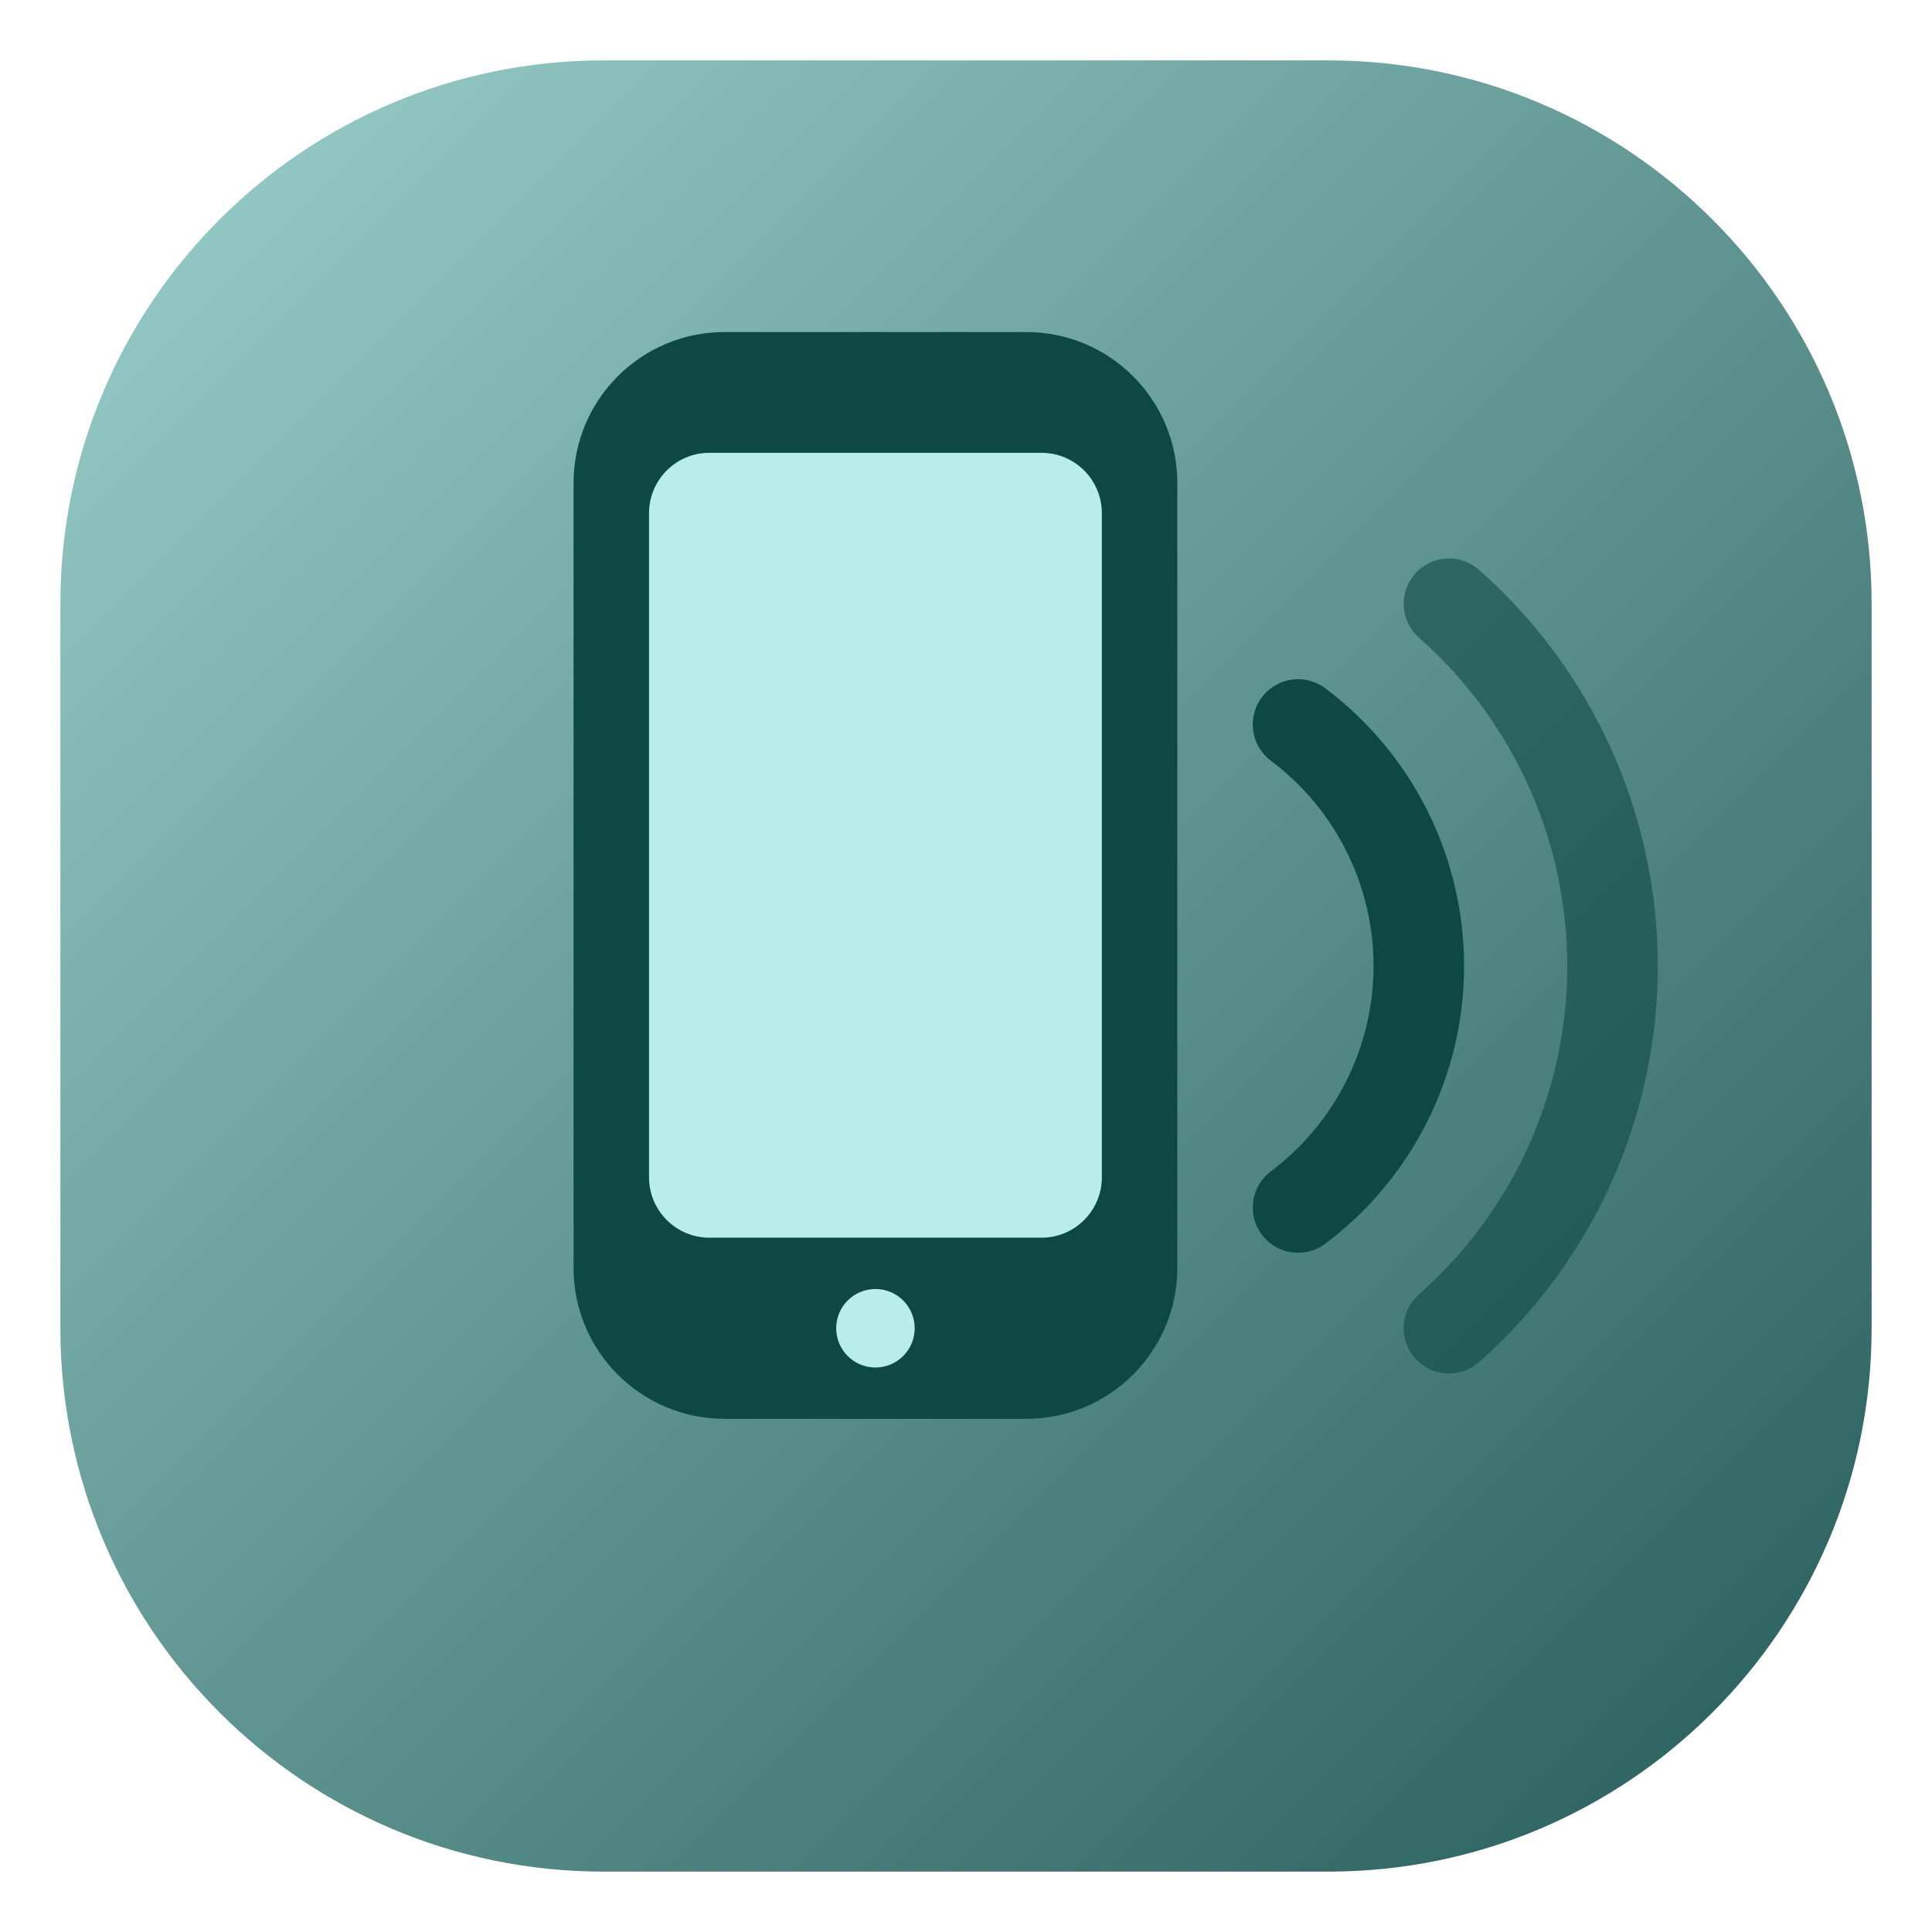
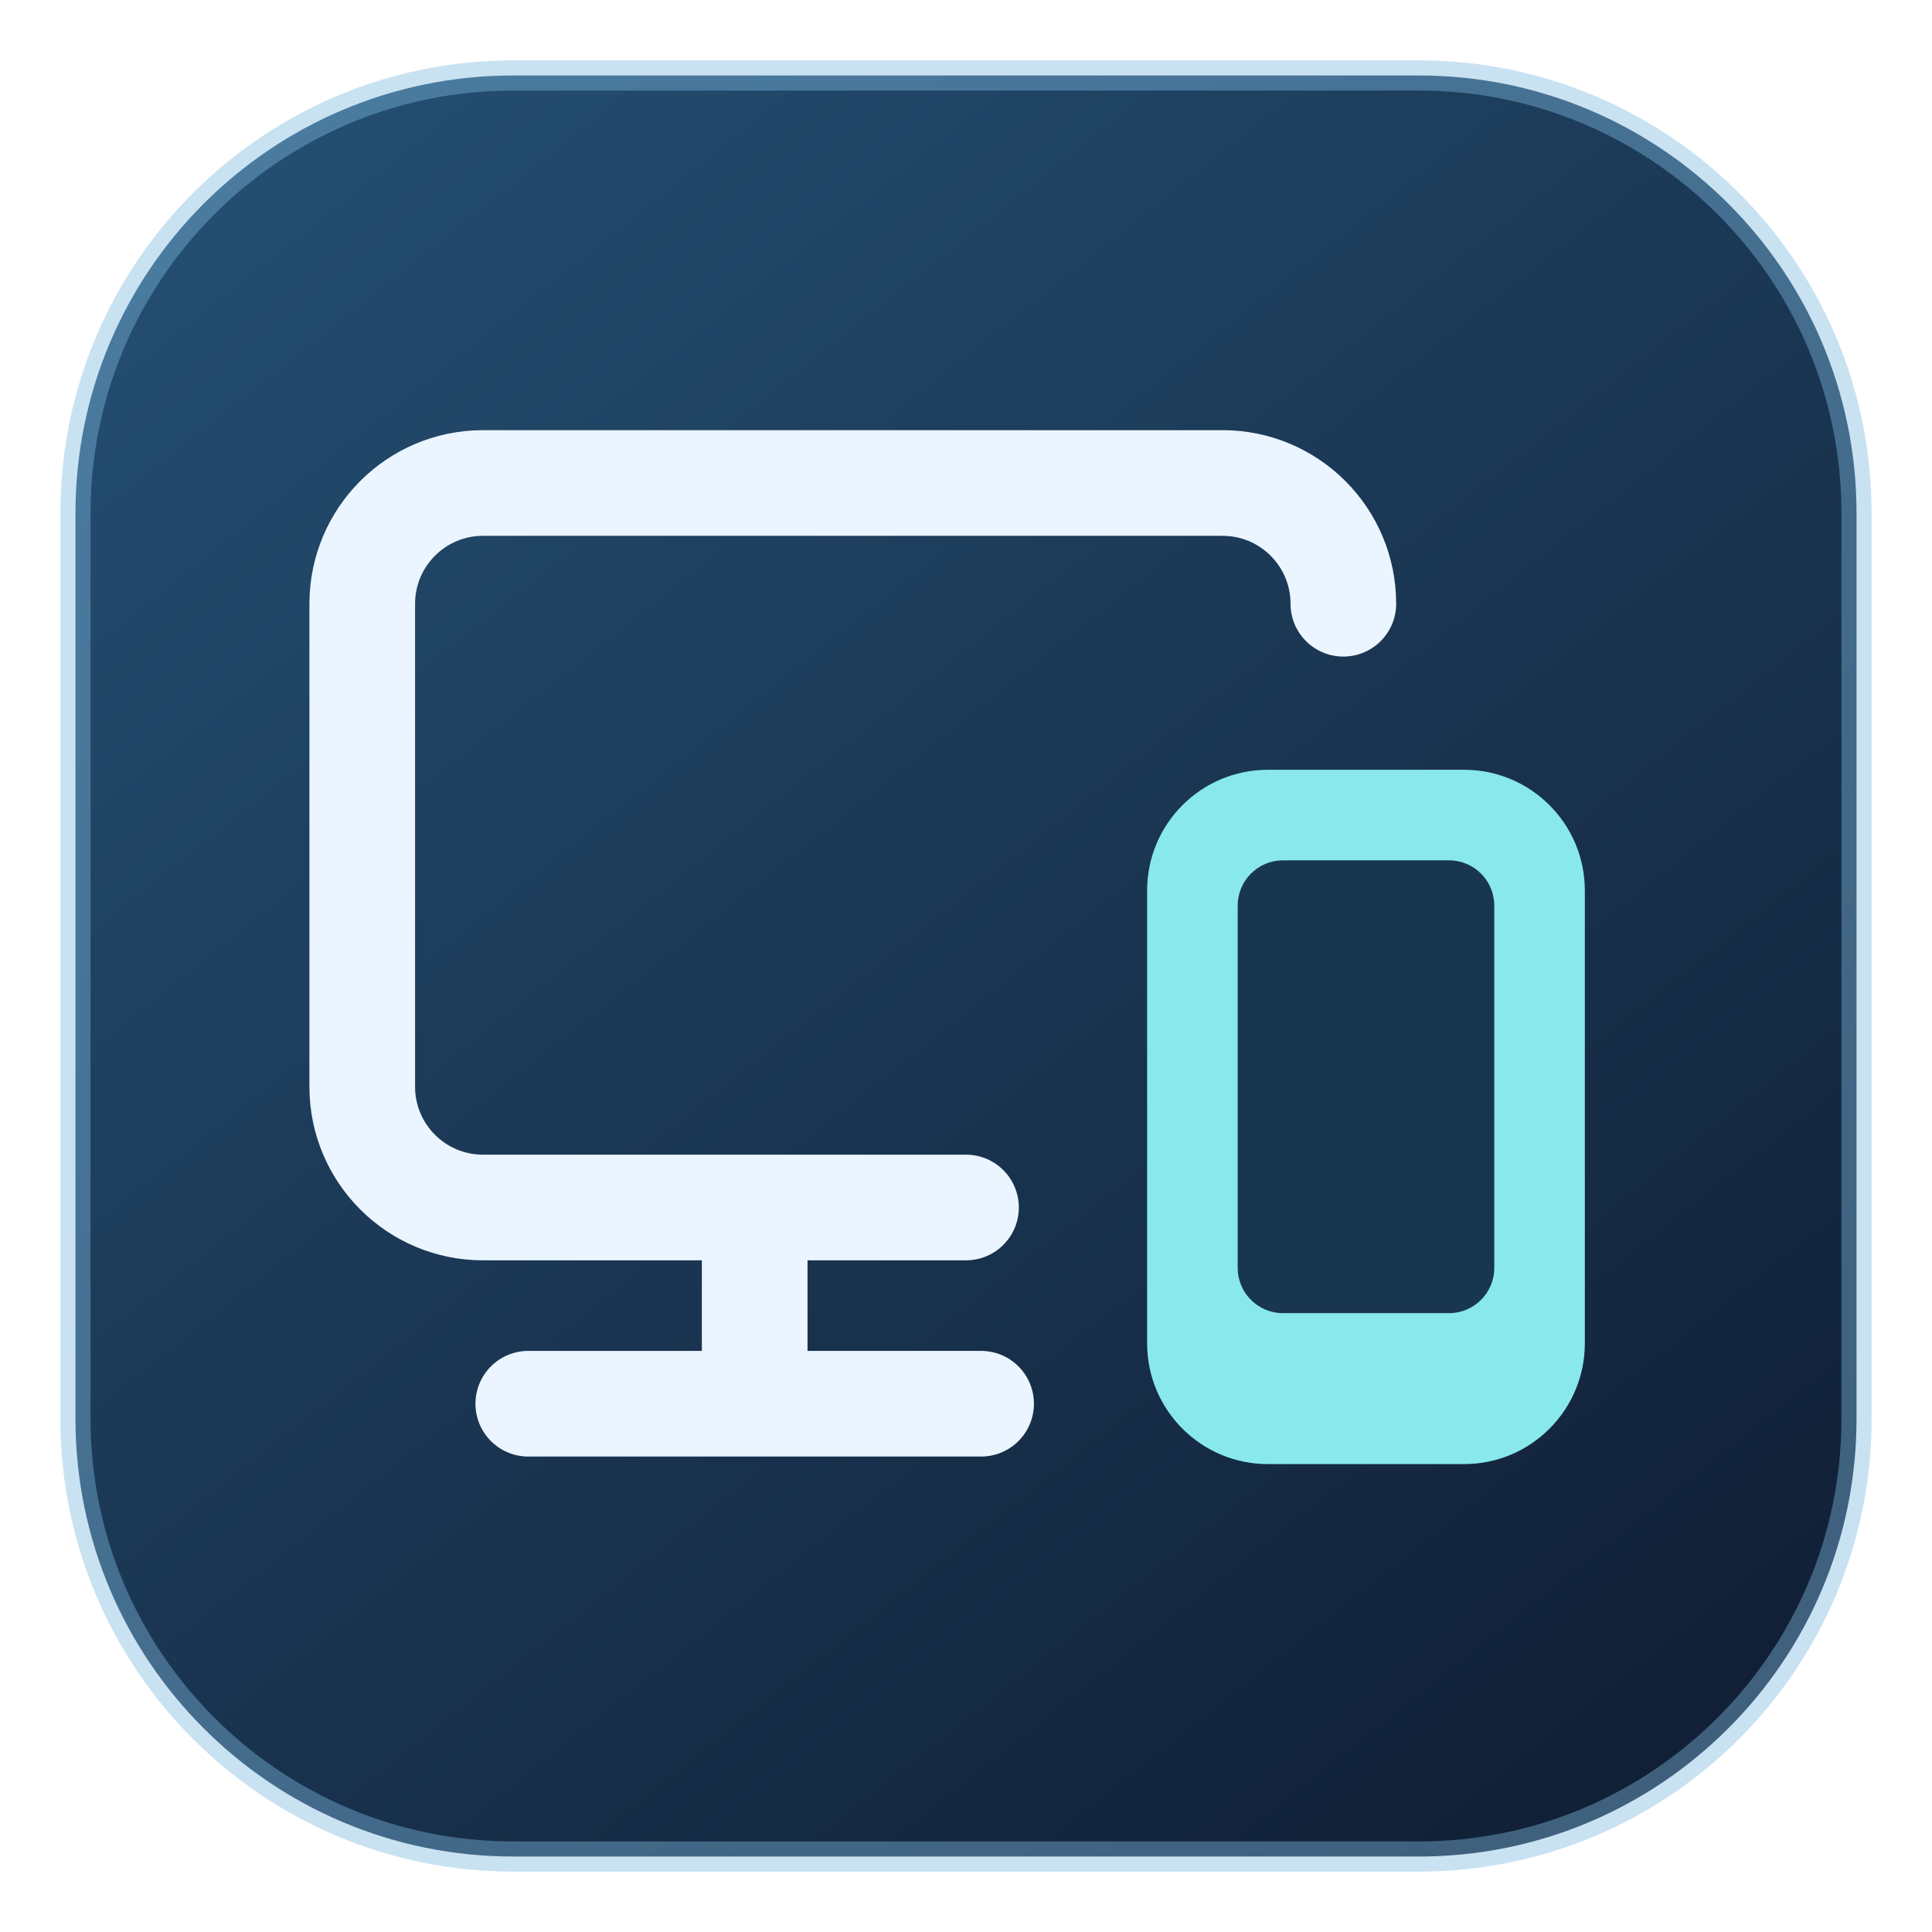
- <svg xmlns="http://www.w3.org/2000/svg" viewBox="0 0 128 128">
+ <svg xmlns="http://www.w3.org/2000/svg" width="128" height="128" viewBox="0 0 128 128">
  <defs>
-     <linearGradient id="bg" x1="0" y1="0" x2="1" y2="1">
-       <stop offset="0" stop-color="#9bd0cc" />
-       <stop offset="1" stop-color="#255b58" />
+     <linearGradient id="tile" x1="18" y1="7" x2="110" y2="123" gradientUnits="userSpaceOnUse">
+       <stop offset="0" stop-color="#244e71" />
+       <stop offset="1" stop-color="#101e34" />
    </linearGradient>
  </defs>
-   <rect x="4" y="4" width="120" height="120" rx="36" fill="url(#bg)" />
-   <rect x="38" y="22" width="40" height="72" rx="10" fill="#0d4845" />
-   <rect x="43" y="30" width="30" height="52" rx="4" fill="#b8ede9" />
-   <circle cx="58" cy="88" r="2.6" fill="#b8ede9" />
-   <path d="M86 48a20 20 0 0 1 0 32" fill="none" stroke="#0d4845" stroke-width="6" stroke-linecap="round" />
-   <path d="M96 40a32 32 0 0 1 0 48" fill="none" stroke="#0d4845" stroke-width="6" stroke-linecap="round" opacity=".6" />
+   <rect x="5" y="5" width="118" height="118" rx="29" fill="url(#tile)" stroke="#80b9df" stroke-opacity=".42" stroke-width="2" />
+   <path d="M64 80H32a8 8 0 0 1-8-8V40a8 8 0 0 1 8-8h49a8 8 0 0 1 8 8M50 80v13m-15 0h30" fill="none" stroke="#eaf5ff" stroke-width="7" stroke-linecap="round" stroke-linejoin="round" />
+   <rect x="76" y="51" width="29" height="46" rx="8" fill="#89e8eb" />
+   <rect x="82" y="57" width="17" height="30" rx="3" fill="#193650" />
</svg>
